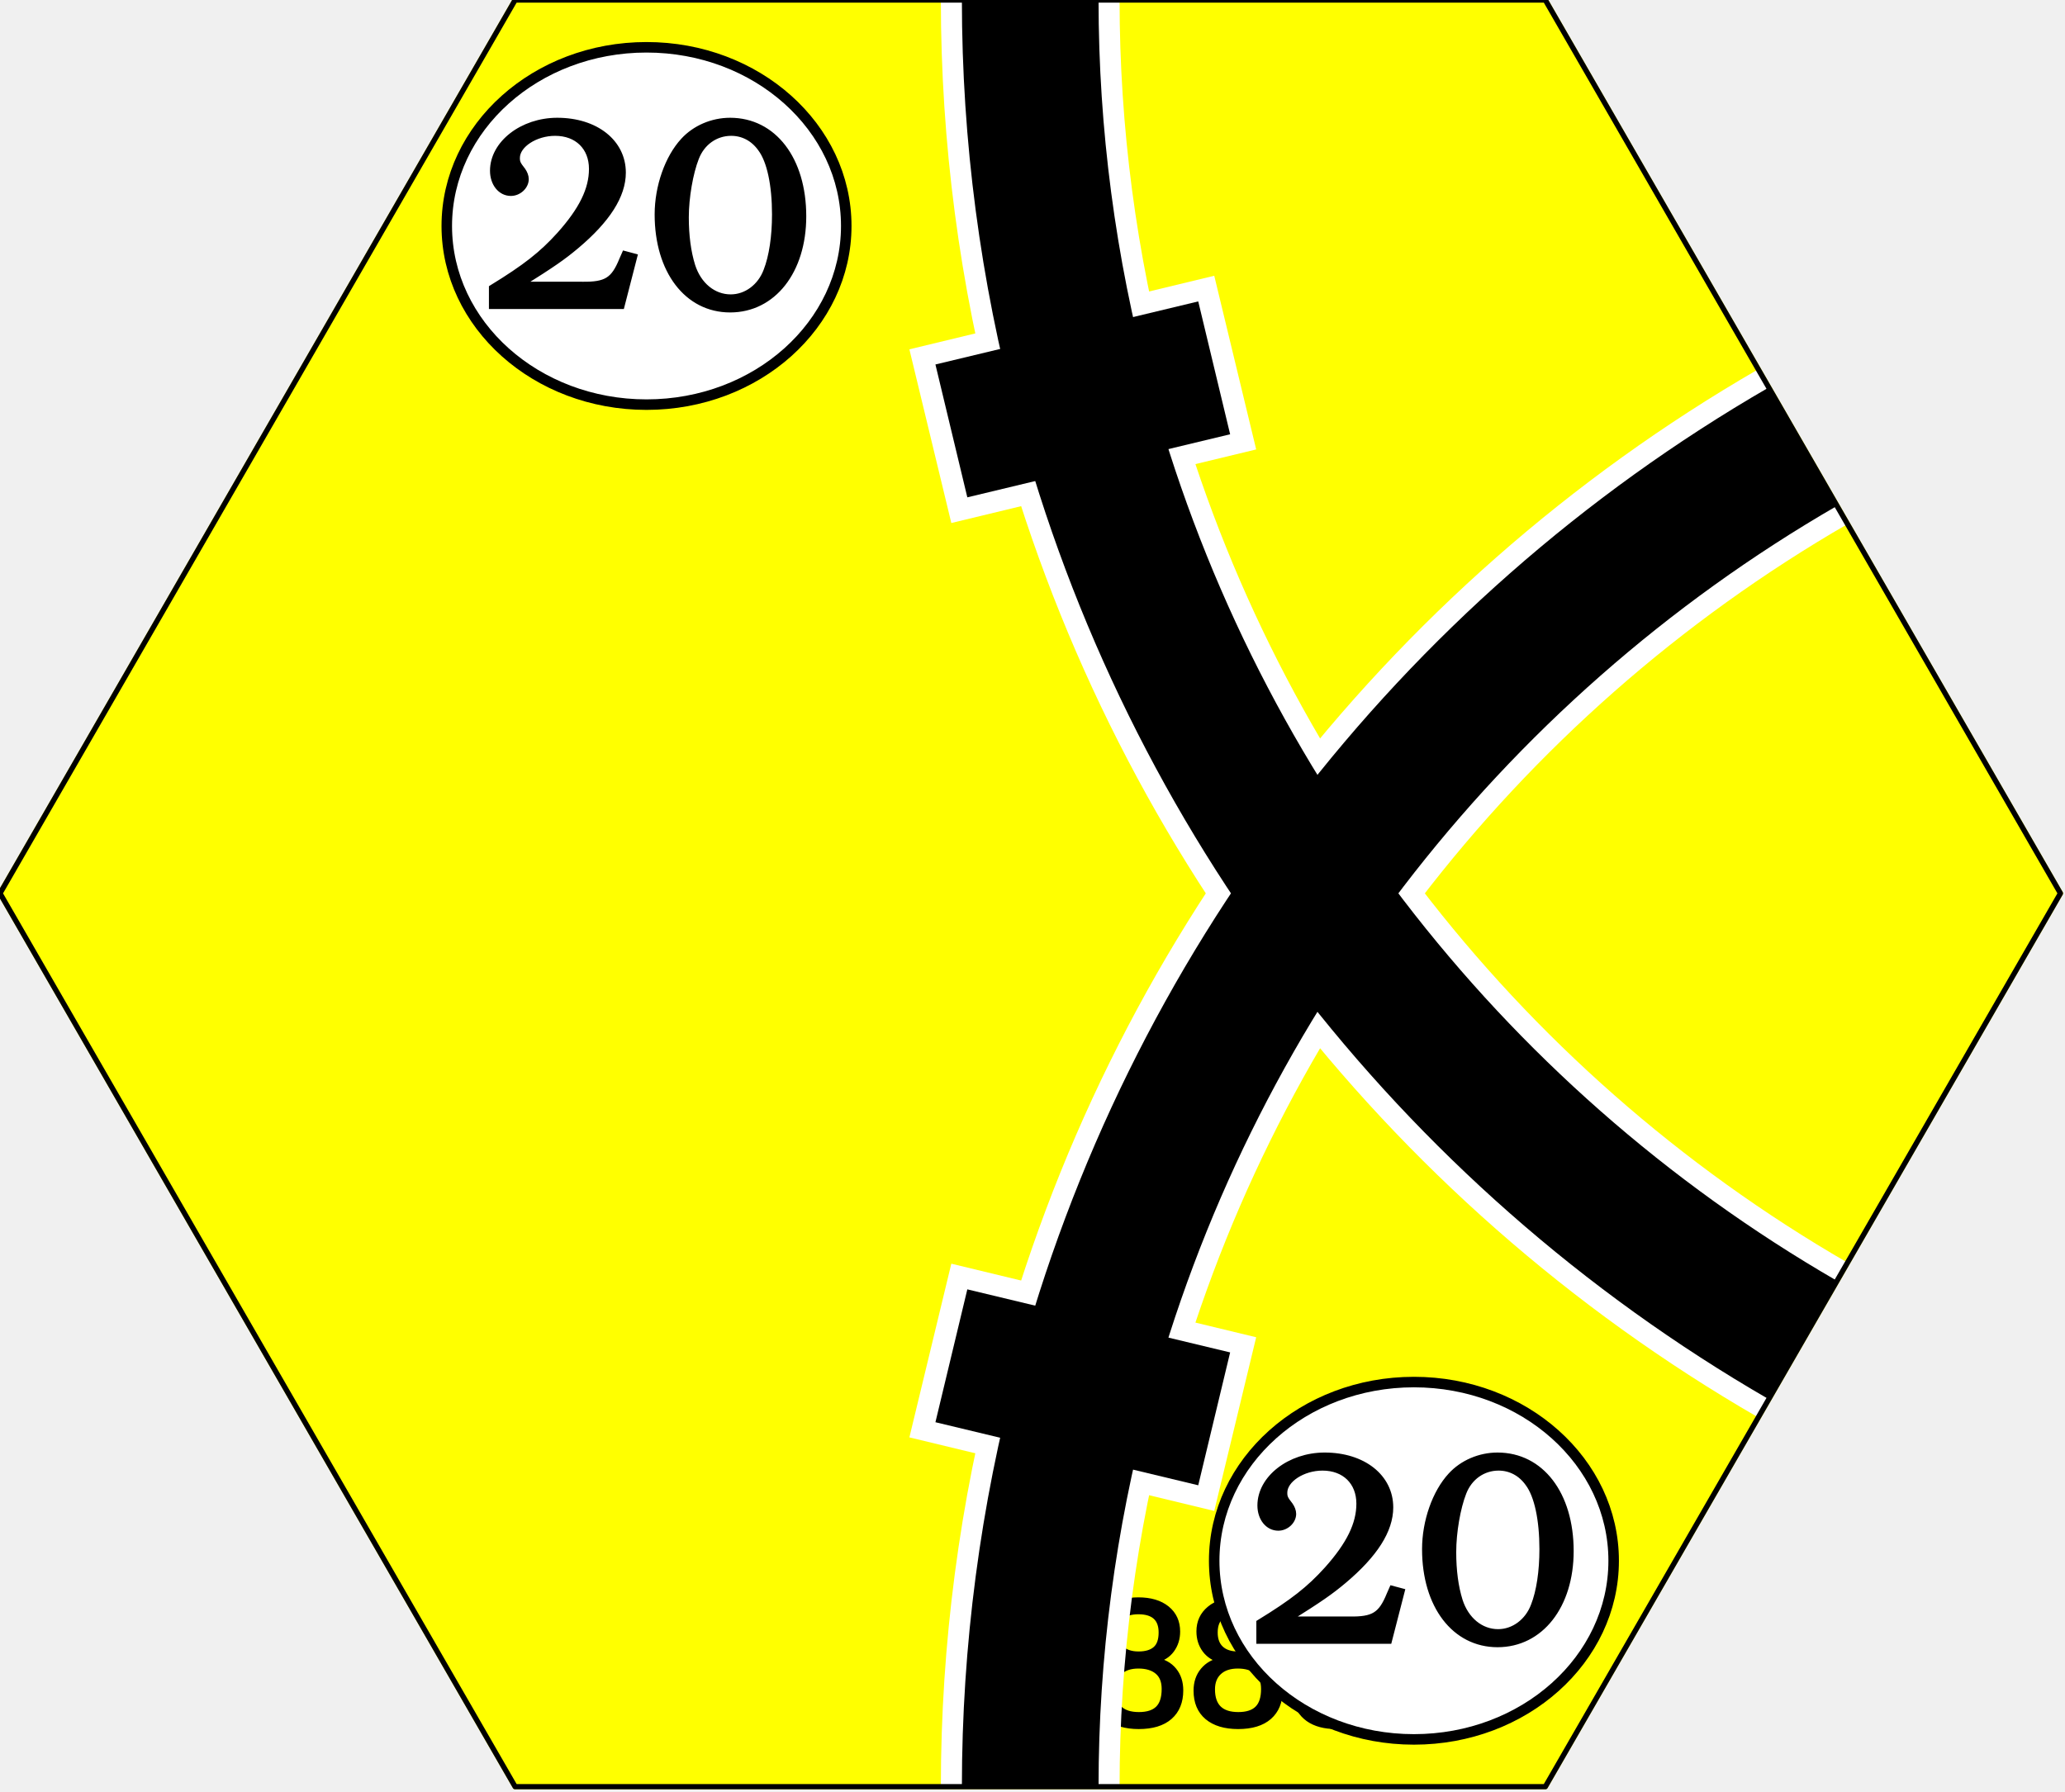
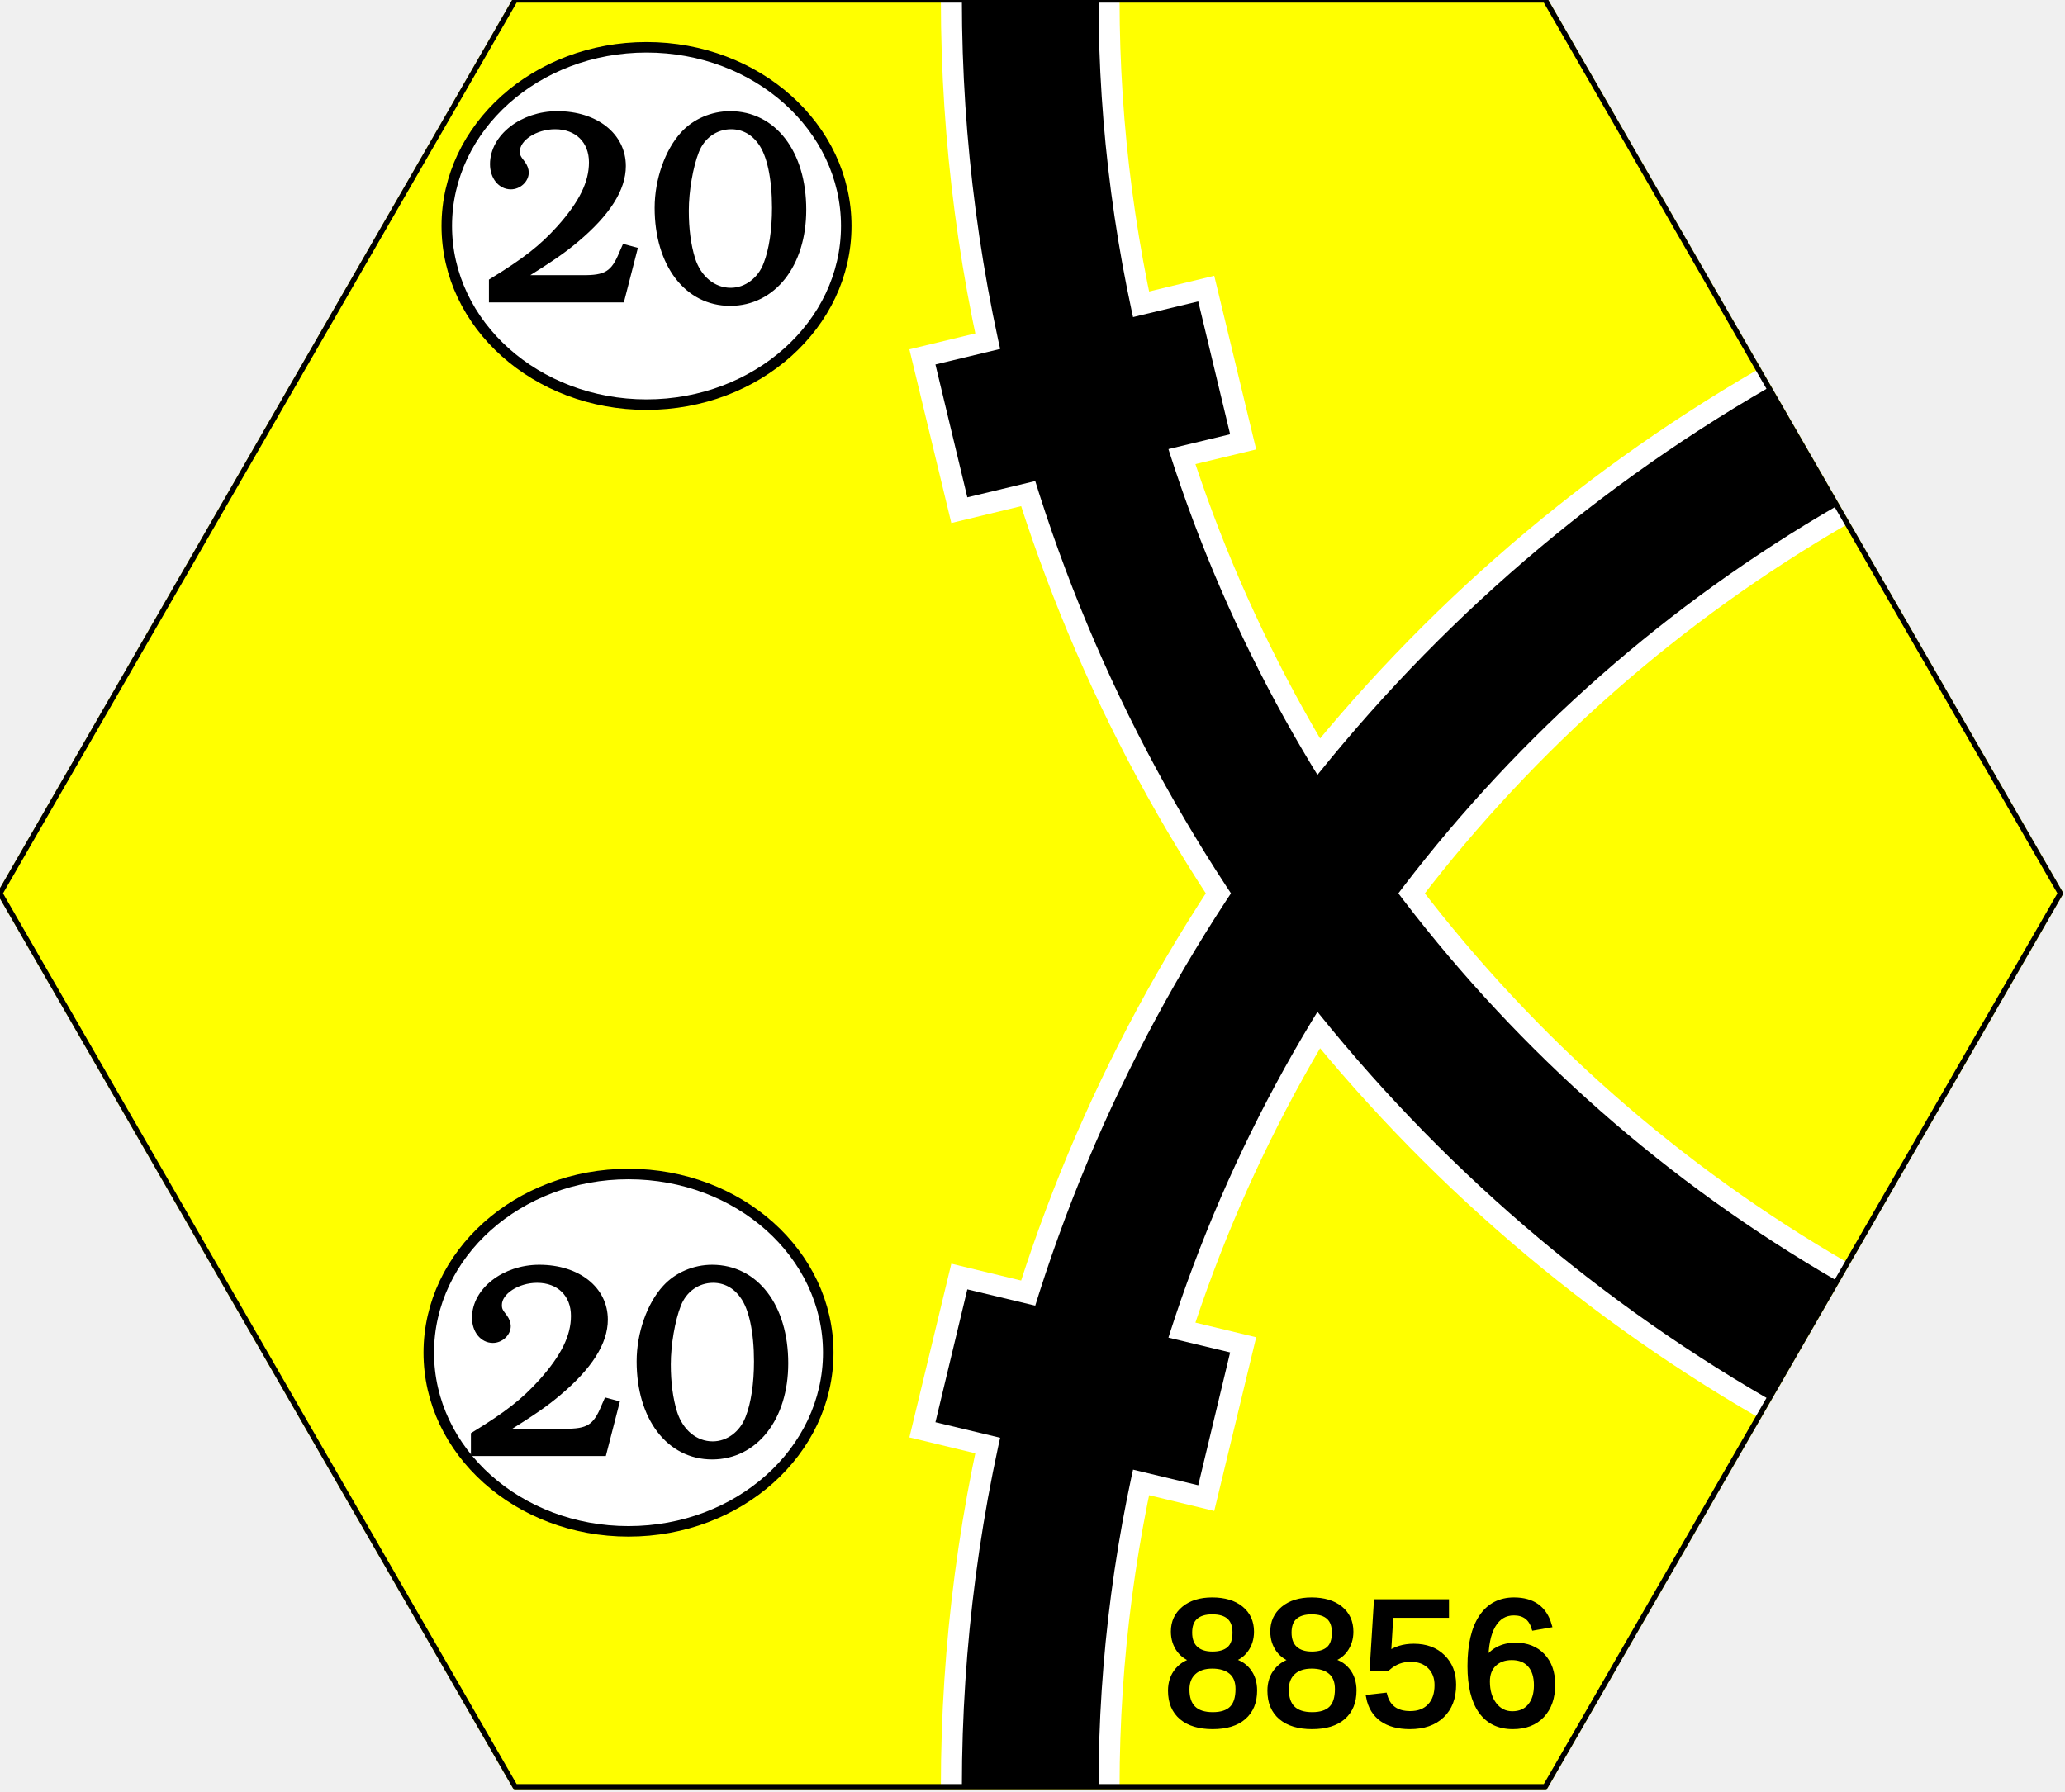
- <svg xmlns="http://www.w3.org/2000/svg" version="1.1">
-   <path d=" M 98,0 L 294,0 L 392,170 L 294,340 L 98,340 L 0,170 Z" fill="#FFFF00" stroke="#FFFF00" stroke-width="1" stroke-linejoin="round" />
-   <text x="245" y="318" dy="0.3em" fill="#000000" stroke="#000000" text-anchor="middle" font-family="Arial" font-size="34">8856</text>
-   <line x1="177" y1="257" x2="235" y2="271" stroke="#FFFFFF" stroke-width="34" stroke-linecap="butt" />
-   <line x1="177" y1="83" x2="235" y2="69" stroke="#FFFFFF" stroke-width="34" stroke-linecap="butt" />
-   <path d="M 206,264 A 294,294 0 0,0 196,340" fill="none" stroke="#FFFFFF" stroke-width="34" stroke-linecap="butt" stroke-linejoin="round" />
-   <path d="M 196,0 A 294,294 0 0,0 206,76" fill="none" stroke="#FFFFFF" stroke-width="34" stroke-linecap="butt" stroke-linejoin="round" />
-   <path d="M 343,85 A 294,294 0 0,0 206,264" fill="none" stroke="#FFFFFF" stroke-width="34" stroke-linecap="butt" stroke-linejoin="round" />
-   <path d="M 206,76 A 294,294 0 0,0 343,255" fill="none" stroke="#FFFFFF" stroke-width="34" stroke-linecap="butt" stroke-linejoin="round" />
-   <path d="M 206,264 A 294,294 0 0,0 196,340" fill="none" stroke="#000000" stroke-width="26" stroke-linecap="butt" stroke-linejoin="round" />
-   <path d="M 196,0 A 294,294 0 0,0 206,76" fill="none" stroke="#000000" stroke-width="26" stroke-linecap="butt" stroke-linejoin="round" />
-   <path d="M 343,85 A 294,294 0 0,0 206,264" fill="none" stroke="#000000" stroke-width="26" stroke-linecap="butt" stroke-linejoin="round" />
-   <path d="M 206,76 A 294,294 0 0,0 343,255" fill="none" stroke="#000000" stroke-width="26" stroke-linecap="butt" stroke-linejoin="round" />
-   <line x1="181" y1="258" x2="231" y2="270" stroke="#000000" stroke-width="26" stroke-linecap="butt" />
-   <ellipse rx="38" ry="34" cx="123" cy="43" fill="#FFFFFF" stroke="#000000" stroke-width="2" stroke-linejoin="round" />
-   <text x="123" y="43" dy="0.3em" fill="#000000" stroke="#000000" text-anchor="middle" font-family="Bookman Old Style" font-size="51">20</text>
-   <line x1="181" y1="82" x2="231" y2="70" stroke="#000000" stroke-width="26" stroke-linecap="butt" />
-   <ellipse rx="38" ry="34" cx="269" cy="297" fill="#FFFFFF" stroke="#000000" stroke-width="2" stroke-linejoin="round" />
-   <text x="269" y="297" dy="0.3em" fill="#000000" stroke="#000000" text-anchor="middle" font-family="Bookman Old Style" font-size="51">20</text>
-   <path d=" M 98,0 L 294,0 L 392,170 L 294,340 L 98,340 L 0,170 Z" fill="none" stroke="black" stroke-width="1" stroke-linejoin="round" />
+ <svg xmlns="http://www.w3.org/2000/svg" version="1.1" id="svg2" width="100%" height="100%">
+   <defs id="defs44" />
+   <path d=" M 98,0 L 294,0 L 392,170 L 294,340 L 98,340 L 0,170 Z" fill="#FFFF00" stroke="#FFFF00" stroke-width="1" stroke-linejoin="round" id="path4" />
+   <text x="259.049" y="328.217" dy="0" font-size="34" id="text6" style="font-size:34px;text-anchor:middle;fill:#000000;stroke:#000000;font-family:Arial">8856</text>
+   <line x1="177" y1="257" x2="235" y2="271" stroke="#FFFFFF" stroke-width="34" stroke-linecap="butt" id="line8" />
+   <line x1="177" y1="83" x2="235" y2="69" stroke="#FFFFFF" stroke-width="34" stroke-linecap="butt" id="line10" />
+   <path d="M 206,264 A 294,294 0 0,0 196,340" fill="none" stroke="#FFFFFF" stroke-width="34" stroke-linecap="butt" stroke-linejoin="round" id="path12" />
+   <path d="M 196,0 A 294,294 0 0,0 206,76" fill="none" stroke="#FFFFFF" stroke-width="34" stroke-linecap="butt" stroke-linejoin="round" id="path14" />
+   <path d="M 343,85 A 294,294 0 0,0 206,264" fill="none" stroke="#FFFFFF" stroke-width="34" stroke-linecap="butt" stroke-linejoin="round" id="path16" />
+   <path d="M 206,76 A 294,294 0 0,0 343,255" fill="none" stroke="#FFFFFF" stroke-width="34" stroke-linecap="butt" stroke-linejoin="round" id="path18" />
+   <path d="M 206,264 A 294,294 0 0,0 196,340" fill="none" stroke="#000000" stroke-width="26" stroke-linecap="butt" stroke-linejoin="round" id="path20" />
+   <path d="M 196,0 A 294,294 0 0,0 206,76" fill="none" stroke="#000000" stroke-width="26" stroke-linecap="butt" stroke-linejoin="round" id="path22" />
+   <path d="M 343,85 A 294,294 0 0,0 206,264" fill="none" stroke="#000000" stroke-width="26" stroke-linecap="butt" stroke-linejoin="round" id="path24" />
+   <path d="M 206,76 A 294,294 0 0,0 343,255" fill="none" stroke="#000000" stroke-width="26" stroke-linecap="butt" stroke-linejoin="round" id="path26" />
+   <line x1="181" y1="258" x2="231" y2="270" stroke="#000000" stroke-width="26" stroke-linecap="butt" id="line28" />
+   <ellipse rx="38" ry="34" cx="123" cy="43" fill="#FFFFFF" stroke="#000000" stroke-width="2" stroke-linejoin="round" id="ellipse30" />
+   <text x="123" y="57.049" dy="0" font-size="51" id="text32" style="font-size:51px;text-anchor:middle;fill:#000000;stroke:#000000;font-family:Bookman Old Style">20</text>
+   <line x1="181" y1="82" x2="231" y2="70" stroke="#000000" stroke-width="26" stroke-linecap="butt" id="line34" />
+   <ellipse rx="38" ry="34" cx="269" cy="297" id="ellipse36" transform="translate(-149.4252,-39.5913)" style="fill:#ffffff;stroke:#000000;stroke-width:2;stroke-linejoin:round" />
+   <text x="119.575" y="276.566" dy="0" font-size="51" id="text38" style="font-size:51px;text-anchor:middle;fill:#000000;stroke:#000000;font-family:Bookman Old Style">20</text>
+   <path d=" M 98,0 L 294,0 L 392,170 L 294,340 L 98,340 L 0,170 Z" fill="none" stroke="black" stroke-width="1" stroke-linejoin="round" id="path40" />
</svg>
